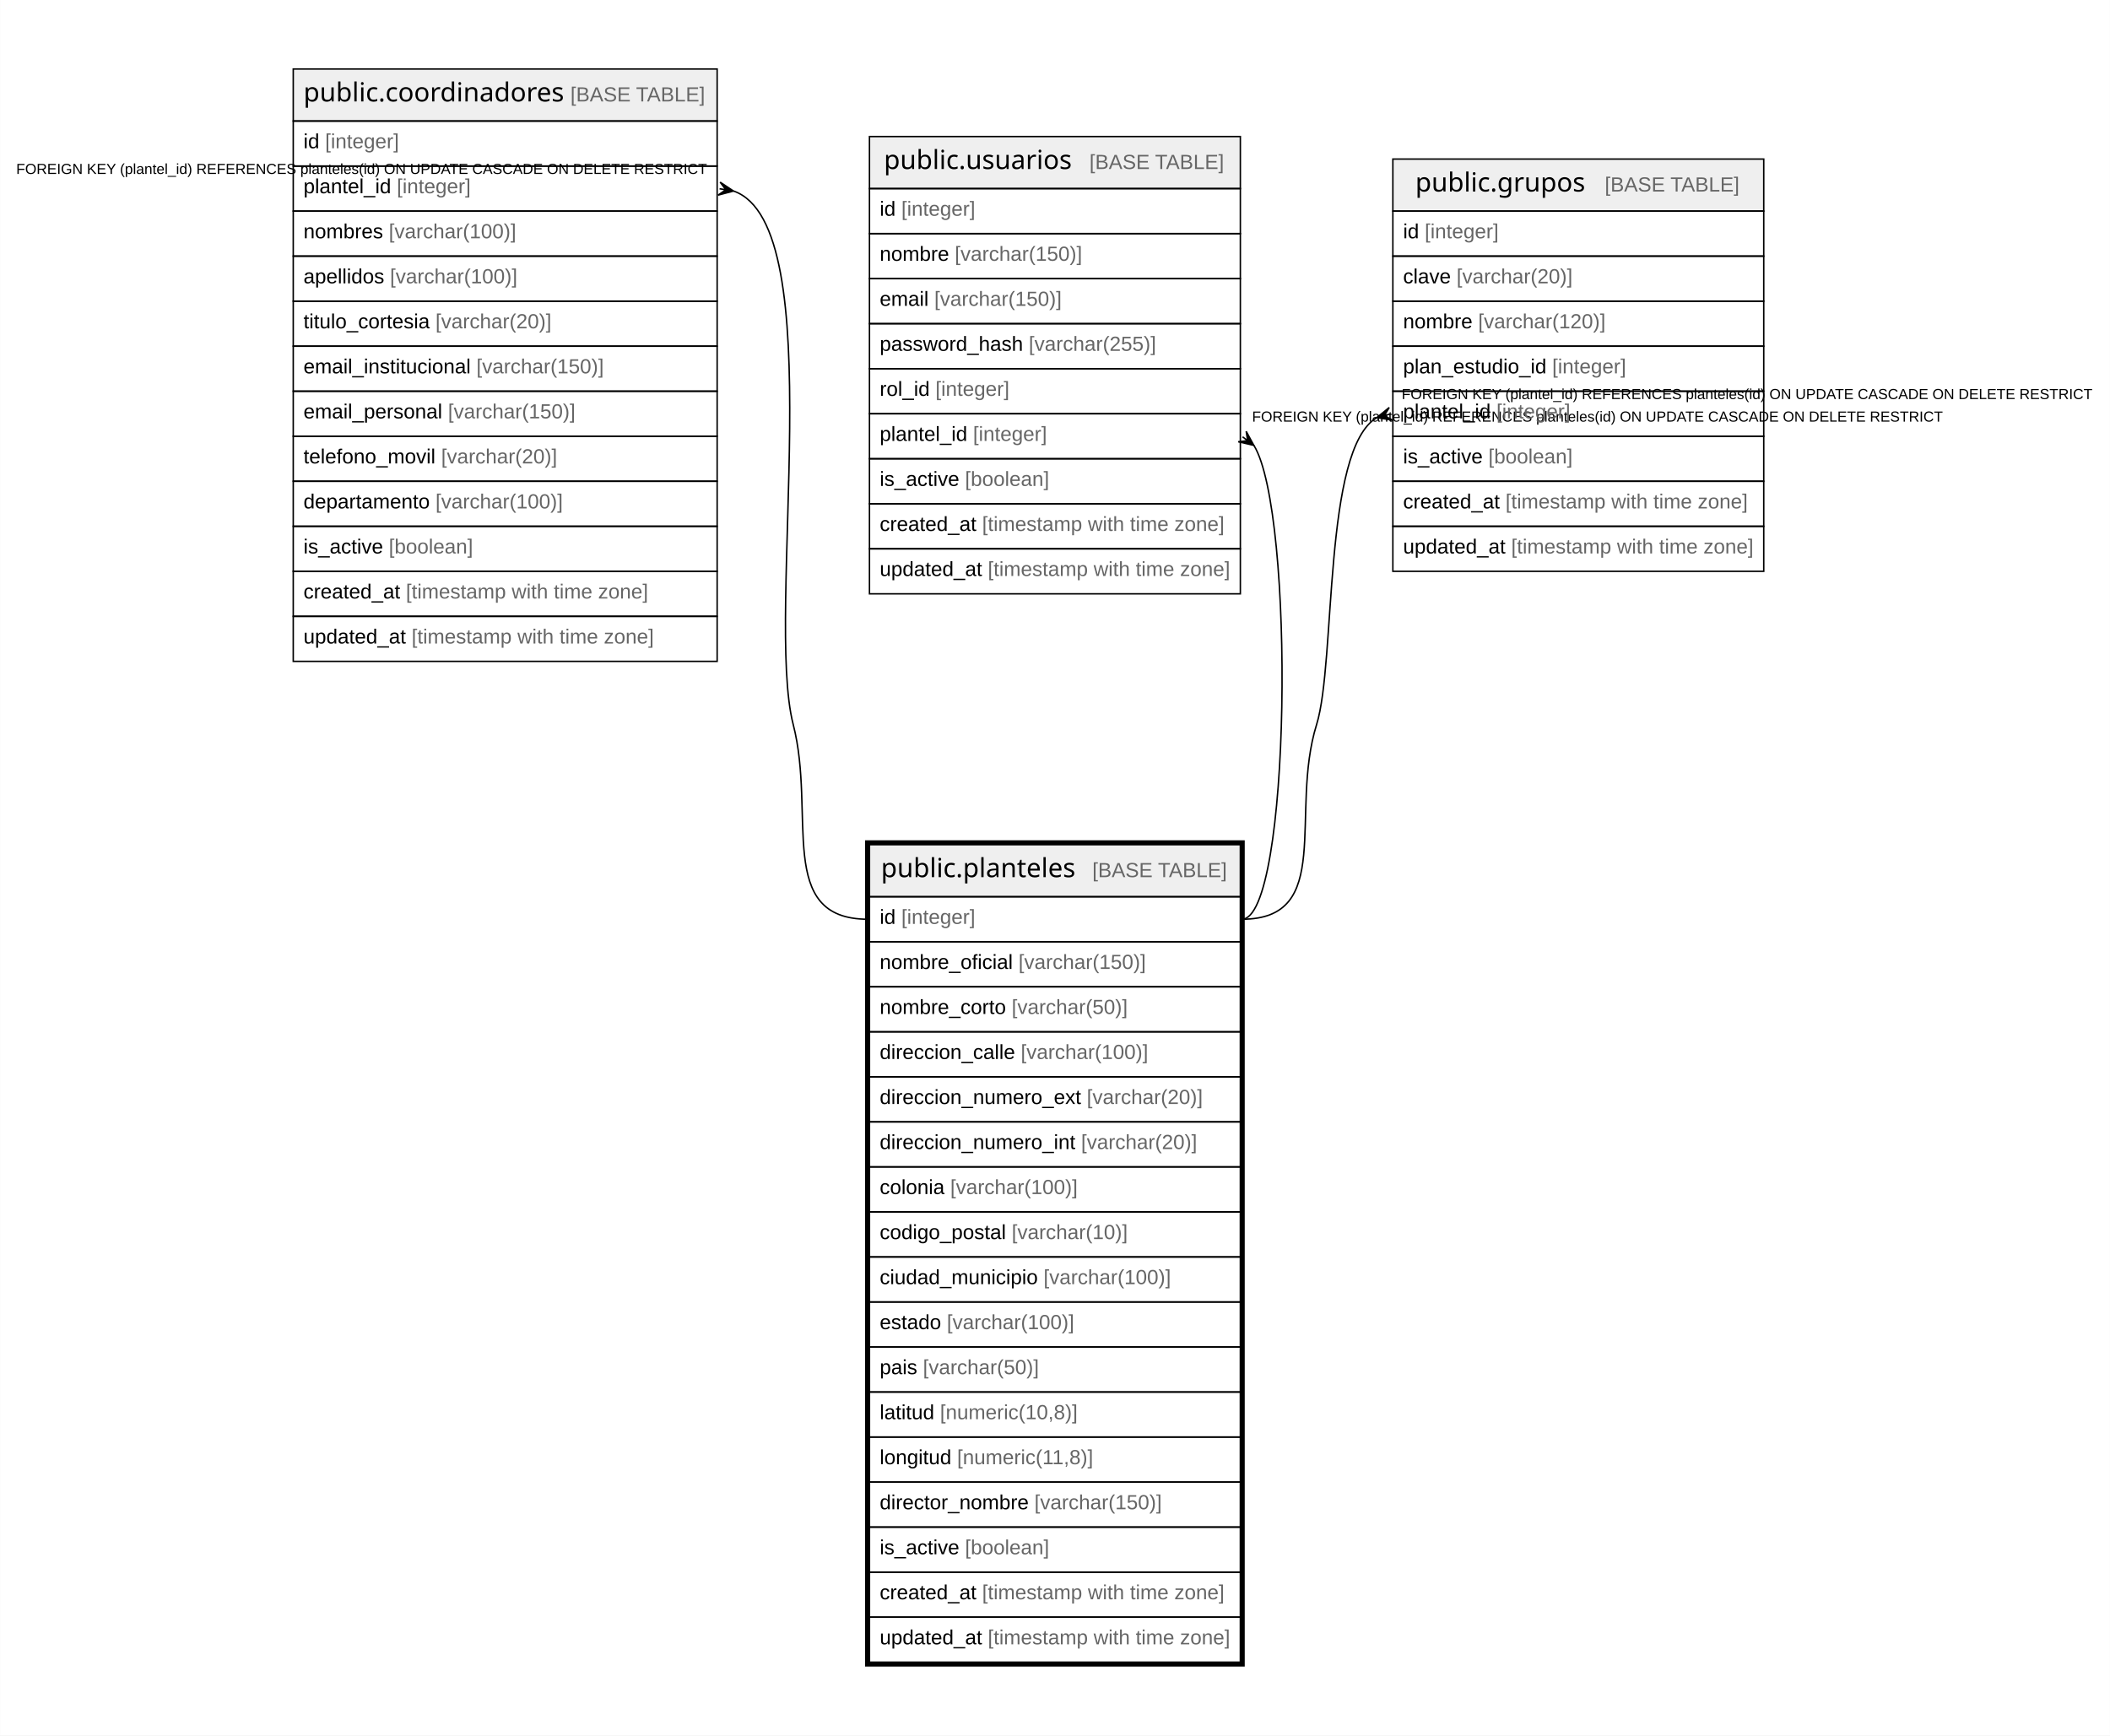
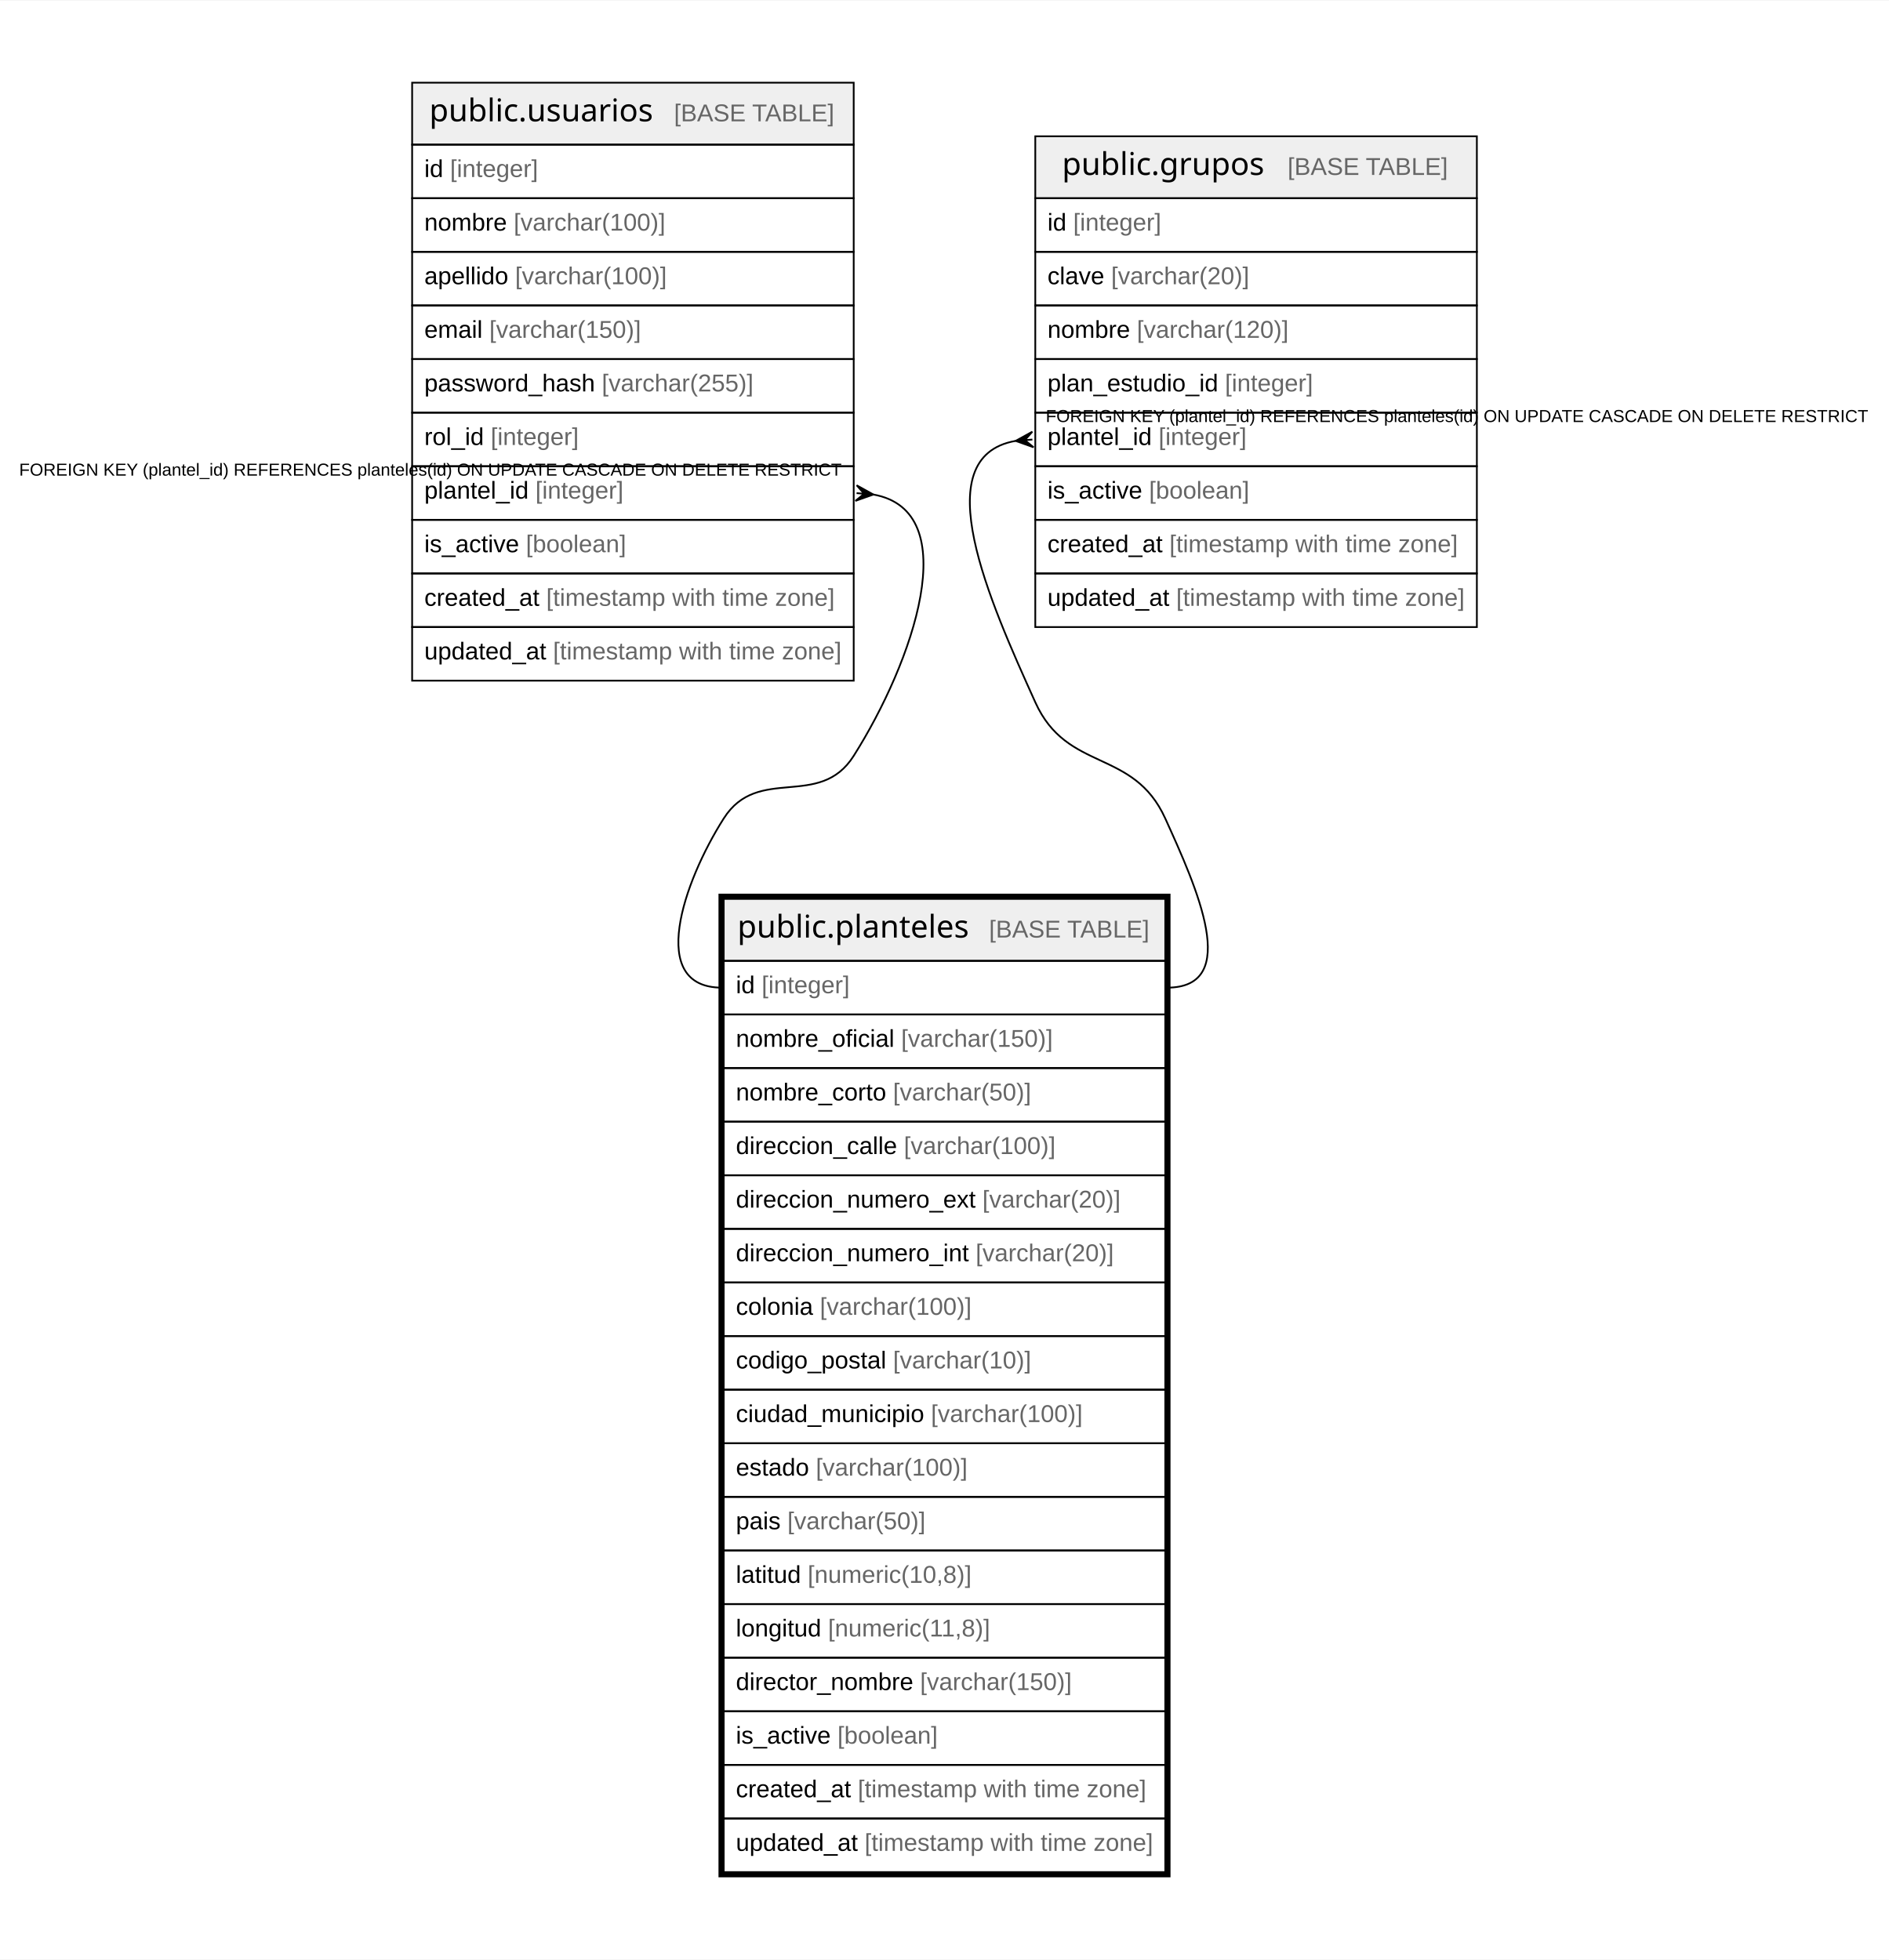
- <svg xmlns="http://www.w3.org/2000/svg" width="1443pt" height="1187pt" viewBox="0.00 0.00 1443.08 1187.20">
-   <g id="graph0" class="graph" transform="scale(1 1) rotate(0) translate(4 1183.2)">
-     <polygon fill="white" stroke="none" points="-4,4 -4,-1183.2 1439.08,-1183.2 1439.08,4 -4,4" />
+ <svg xmlns="http://www.w3.org/2000/svg" width="1085pt" height="1126pt" viewBox="0.00 0.00 1085.21 1125.60">
+   <g id="graph0" class="graph" transform="scale(1 1) rotate(0) translate(4 1121.6)">
+     <polygon fill="white" stroke="none" points="-4,4 -4,-1121.6 1081.21,-1121.6 1081.21,4 -4,4" />
    <g id="node1" class="node">
-       <polygon fill="#efefef" stroke="none" points="590.64,-569.8 590.64,-605.4 844.32,-605.4 844.32,-569.8 590.64,-569.8" />
-       <polygon fill="none" stroke="black" points="590.64,-569.8 590.64,-605.4 844.32,-605.4 844.32,-569.8 590.64,-569.8" />
-       <text text-anchor="start" x="598.5" y="-583.2" font-family="Arial Bold" font-size="18.00">public.planteles</text>
-       <text text-anchor="start" x="711.96" y="-583.2" font-family="Arial" font-size="14.00">    </text>
-       <text text-anchor="start" x="743.08" y="-583.2" font-family="Arial" font-size="14.00" fill="#666666">[BASE TABLE]</text>
-       <polygon fill="none" stroke="black" points="590.64,-539 590.64,-569.8 844.32,-569.8 844.32,-539 590.64,-539" />
-       <text text-anchor="start" x="597.64" y="-551.2" font-family="Arial" font-size="14.00">id </text>
-       <text text-anchor="start" x="612.42" y="-551.2" font-family="Arial" font-size="14.00" fill="#666666">[integer]</text>
-       <polygon fill="none" stroke="black" points="590.64,-508.2 590.64,-539 844.32,-539 844.32,-508.2 590.64,-508.2" />
-       <text text-anchor="start" x="597.64" y="-520.4" font-family="Arial" font-size="14.00">nombre_oficial </text>
-       <text text-anchor="start" x="692.57" y="-520.4" font-family="Arial" font-size="14.00" fill="#666666">[varchar(150)]</text>
-       <polygon fill="none" stroke="black" points="590.64,-477.4 590.64,-508.2 844.32,-508.2 844.32,-477.4 590.64,-477.4" />
-       <text text-anchor="start" x="597.64" y="-489.6" font-family="Arial" font-size="14.00">nombre_corto </text>
-       <text text-anchor="start" x="687.9" y="-489.6" font-family="Arial" font-size="14.00" fill="#666666">[varchar(50)]</text>
-       <polygon fill="none" stroke="black" points="590.64,-446.6 590.64,-477.4 844.32,-477.4 844.32,-446.6 590.64,-446.6" />
-       <text text-anchor="start" x="597.64" y="-458.8" font-family="Arial" font-size="14.00">direccion_calle </text>
-       <text text-anchor="start" x="694.13" y="-458.8" font-family="Arial" font-size="14.00" fill="#666666">[varchar(100)]</text>
-       <polygon fill="none" stroke="black" points="590.64,-415.8 590.64,-446.6 844.32,-446.6 844.32,-415.8 590.64,-415.8" />
-       <text text-anchor="start" x="597.64" y="-428" font-family="Arial" font-size="14.00">direccion_numero_ext </text>
-       <text text-anchor="start" x="739.27" y="-428" font-family="Arial" font-size="14.00" fill="#666666">[varchar(20)]</text>
-       <polygon fill="none" stroke="black" points="590.64,-385 590.64,-415.8 844.32,-415.8 844.32,-385 590.64,-385" />
-       <text text-anchor="start" x="597.64" y="-397.2" font-family="Arial" font-size="14.00">direccion_numero_int </text>
-       <text text-anchor="start" x="735.38" y="-397.2" font-family="Arial" font-size="14.00" fill="#666666">[varchar(20)]</text>
-       <polygon fill="none" stroke="black" points="590.64,-354.2 590.64,-385 844.32,-385 844.32,-354.2 590.64,-354.2" />
-       <text text-anchor="start" x="597.64" y="-366.4" font-family="Arial" font-size="14.00">colonia </text>
-       <text text-anchor="start" x="645.89" y="-366.4" font-family="Arial" font-size="14.00" fill="#666666">[varchar(100)]</text>
-       <polygon fill="none" stroke="black" points="590.64,-323.4 590.64,-354.2 844.32,-354.2 844.32,-323.4 590.64,-323.4" />
-       <text text-anchor="start" x="597.64" y="-335.6" font-family="Arial" font-size="14.00">codigo_postal </text>
-       <text text-anchor="start" x="687.92" y="-335.6" font-family="Arial" font-size="14.00" fill="#666666">[varchar(10)]</text>
-       <polygon fill="none" stroke="black" points="590.64,-292.6 590.64,-323.4 844.32,-323.4 844.32,-292.6 590.64,-292.6" />
-       <text text-anchor="start" x="597.64" y="-304.8" font-family="Arial" font-size="14.00">ciudad_municipio </text>
-       <text text-anchor="start" x="709.7" y="-304.8" font-family="Arial" font-size="14.00" fill="#666666">[varchar(100)]</text>
-       <polygon fill="none" stroke="black" points="590.64,-261.8 590.64,-292.6 844.32,-292.6 844.32,-261.8 590.64,-261.8" />
-       <text text-anchor="start" x="597.64" y="-274" font-family="Arial" font-size="14.00">estado </text>
-       <text text-anchor="start" x="643.56" y="-274" font-family="Arial" font-size="14.00" fill="#666666">[varchar(100)]</text>
-       <polygon fill="none" stroke="black" points="590.64,-231 590.64,-261.8 844.32,-261.8 844.32,-231 590.64,-231" />
-       <text text-anchor="start" x="597.64" y="-243.2" font-family="Arial" font-size="14.00">pais </text>
-       <text text-anchor="start" x="627.21" y="-243.2" font-family="Arial" font-size="14.00" fill="#666666">[varchar(50)]</text>
-       <polygon fill="none" stroke="black" points="590.64,-200.2 590.64,-231 844.32,-231 844.32,-200.2 590.64,-200.2" />
-       <text text-anchor="start" x="597.64" y="-212.4" font-family="Arial" font-size="14.00">latitud </text>
-       <text text-anchor="start" x="638.88" y="-212.4" font-family="Arial" font-size="14.00" fill="#666666">[numeric(10,8)]</text>
-       <polygon fill="none" stroke="black" points="590.64,-169.4 590.64,-200.2 844.32,-200.2 844.32,-169.4 590.64,-169.4" />
-       <text text-anchor="start" x="597.64" y="-181.6" font-family="Arial" font-size="14.00">longitud </text>
-       <text text-anchor="start" x="650.57" y="-181.6" font-family="Arial" font-size="14.00" fill="#666666">[numeric(11,8)]</text>
-       <polygon fill="none" stroke="black" points="590.64,-138.6 590.64,-169.4 844.32,-169.4 844.32,-138.6 590.64,-138.6" />
-       <text text-anchor="start" x="597.64" y="-150.8" font-family="Arial" font-size="14.00">director_nombre </text>
-       <text text-anchor="start" x="703.46" y="-150.8" font-family="Arial" font-size="14.00" fill="#666666">[varchar(150)]</text>
-       <polygon fill="none" stroke="black" points="590.64,-107.8 590.64,-138.6 844.32,-138.6 844.32,-107.8 590.64,-107.8" />
-       <text text-anchor="start" x="597.64" y="-120" font-family="Arial" font-size="14.00">is_active </text>
-       <text text-anchor="start" x="655.99" y="-120" font-family="Arial" font-size="14.00" fill="#666666">[boolean]</text>
-       <polygon fill="none" stroke="black" points="590.64,-77 590.64,-107.8 844.32,-107.8 844.32,-77 590.64,-77" />
-       <text text-anchor="start" x="597.64" y="-89.2" font-family="Arial" font-size="14.00">created_at </text>
-       <text text-anchor="start" x="667.68" y="-89.2" font-family="Arial" font-size="14.00" fill="#666666">[timestamp with time zone]</text>
-       <polygon fill="none" stroke="black" points="590.64,-46.2 590.64,-77 844.32,-77 844.32,-46.2 590.64,-46.2" />
-       <text text-anchor="start" x="597.64" y="-58.4" font-family="Arial" font-size="14.00">updated_at </text>
-       <text text-anchor="start" x="671.59" y="-58.4" font-family="Arial" font-size="14.00" fill="#666666">[timestamp with time zone]</text>
-       <polygon fill="none" stroke="black" stroke-width="3" points="589.14,-44.7 589.14,-606.9 845.82,-606.9 845.82,-44.7 589.14,-44.7" />
+       <polygon fill="#efefef" stroke="none" points="411.77,-569.8 411.77,-605.4 665.45,-605.4 665.45,-569.8 411.77,-569.8" />
+       <polygon fill="none" stroke="black" points="411.77,-569.8 411.77,-605.4 665.45,-605.4 665.45,-569.8 411.77,-569.8" />
+       <text text-anchor="start" x="419.63" y="-583.2" font-family="Arial Bold" font-size="18.00">public.planteles</text>
+       <text text-anchor="start" x="533.1" y="-583.2" font-family="Arial" font-size="14.00">    </text>
+       <text text-anchor="start" x="564.21" y="-583.2" font-family="Arial" font-size="14.00" fill="#666666">[BASE TABLE]</text>
+       <polygon fill="none" stroke="black" points="411.77,-539 411.77,-569.8 665.45,-569.8 665.45,-539 411.77,-539" />
+       <text text-anchor="start" x="418.77" y="-551.2" font-family="Arial" font-size="14.00">id </text>
+       <text text-anchor="start" x="433.55" y="-551.2" font-family="Arial" font-size="14.00" fill="#666666">[integer]</text>
+       <polygon fill="none" stroke="black" points="411.77,-508.2 411.77,-539 665.45,-539 665.45,-508.2 411.77,-508.2" />
+       <text text-anchor="start" x="418.77" y="-520.4" font-family="Arial" font-size="14.00">nombre_oficial </text>
+       <text text-anchor="start" x="513.7" y="-520.4" font-family="Arial" font-size="14.00" fill="#666666">[varchar(150)]</text>
+       <polygon fill="none" stroke="black" points="411.77,-477.4 411.77,-508.2 665.45,-508.2 665.45,-477.4 411.77,-477.4" />
+       <text text-anchor="start" x="418.77" y="-489.6" font-family="Arial" font-size="14.00">nombre_corto </text>
+       <text text-anchor="start" x="509.03" y="-489.6" font-family="Arial" font-size="14.00" fill="#666666">[varchar(50)]</text>
+       <polygon fill="none" stroke="black" points="411.77,-446.6 411.77,-477.4 665.45,-477.4 665.45,-446.6 411.77,-446.6" />
+       <text text-anchor="start" x="418.77" y="-458.8" font-family="Arial" font-size="14.00">direccion_calle </text>
+       <text text-anchor="start" x="515.26" y="-458.8" font-family="Arial" font-size="14.00" fill="#666666">[varchar(100)]</text>
+       <polygon fill="none" stroke="black" points="411.77,-415.8 411.77,-446.6 665.45,-446.6 665.45,-415.8 411.77,-415.8" />
+       <text text-anchor="start" x="418.77" y="-428" font-family="Arial" font-size="14.00">direccion_numero_ext </text>
+       <text text-anchor="start" x="560.4" y="-428" font-family="Arial" font-size="14.00" fill="#666666">[varchar(20)]</text>
+       <polygon fill="none" stroke="black" points="411.77,-385 411.77,-415.8 665.45,-415.8 665.45,-385 411.77,-385" />
+       <text text-anchor="start" x="418.77" y="-397.2" font-family="Arial" font-size="14.00">direccion_numero_int </text>
+       <text text-anchor="start" x="556.51" y="-397.2" font-family="Arial" font-size="14.00" fill="#666666">[varchar(20)]</text>
+       <polygon fill="none" stroke="black" points="411.77,-354.2 411.77,-385 665.45,-385 665.45,-354.2 411.77,-354.2" />
+       <text text-anchor="start" x="418.77" y="-366.4" font-family="Arial" font-size="14.00">colonia </text>
+       <text text-anchor="start" x="467.02" y="-366.4" font-family="Arial" font-size="14.00" fill="#666666">[varchar(100)]</text>
+       <polygon fill="none" stroke="black" points="411.77,-323.4 411.77,-354.2 665.45,-354.2 665.45,-323.4 411.77,-323.4" />
+       <text text-anchor="start" x="418.77" y="-335.6" font-family="Arial" font-size="14.00">codigo_postal </text>
+       <text text-anchor="start" x="509.05" y="-335.6" font-family="Arial" font-size="14.00" fill="#666666">[varchar(10)]</text>
+       <polygon fill="none" stroke="black" points="411.77,-292.6 411.77,-323.4 665.45,-323.4 665.45,-292.6 411.77,-292.6" />
+       <text text-anchor="start" x="418.77" y="-304.8" font-family="Arial" font-size="14.00">ciudad_municipio </text>
+       <text text-anchor="start" x="530.83" y="-304.8" font-family="Arial" font-size="14.00" fill="#666666">[varchar(100)]</text>
+       <polygon fill="none" stroke="black" points="411.77,-261.8 411.77,-292.6 665.45,-292.6 665.45,-261.8 411.77,-261.8" />
+       <text text-anchor="start" x="418.77" y="-274" font-family="Arial" font-size="14.00">estado </text>
+       <text text-anchor="start" x="464.69" y="-274" font-family="Arial" font-size="14.00" fill="#666666">[varchar(100)]</text>
+       <polygon fill="none" stroke="black" points="411.77,-231 411.77,-261.8 665.45,-261.8 665.45,-231 411.77,-231" />
+       <text text-anchor="start" x="418.77" y="-243.2" font-family="Arial" font-size="14.00">pais </text>
+       <text text-anchor="start" x="448.34" y="-243.2" font-family="Arial" font-size="14.00" fill="#666666">[varchar(50)]</text>
+       <polygon fill="none" stroke="black" points="411.77,-200.2 411.77,-231 665.45,-231 665.45,-200.2 411.77,-200.2" />
+       <text text-anchor="start" x="418.77" y="-212.4" font-family="Arial" font-size="14.00">latitud </text>
+       <text text-anchor="start" x="460.01" y="-212.4" font-family="Arial" font-size="14.00" fill="#666666">[numeric(10,8)]</text>
+       <polygon fill="none" stroke="black" points="411.77,-169.4 411.77,-200.2 665.45,-200.2 665.45,-169.4 411.77,-169.4" />
+       <text text-anchor="start" x="418.77" y="-181.6" font-family="Arial" font-size="14.00">longitud </text>
+       <text text-anchor="start" x="471.7" y="-181.6" font-family="Arial" font-size="14.00" fill="#666666">[numeric(11,8)]</text>
+       <polygon fill="none" stroke="black" points="411.77,-138.6 411.77,-169.4 665.45,-169.4 665.45,-138.6 411.77,-138.6" />
+       <text text-anchor="start" x="418.77" y="-150.8" font-family="Arial" font-size="14.00">director_nombre </text>
+       <text text-anchor="start" x="524.59" y="-150.8" font-family="Arial" font-size="14.00" fill="#666666">[varchar(150)]</text>
+       <polygon fill="none" stroke="black" points="411.77,-107.8 411.77,-138.6 665.45,-138.6 665.45,-107.8 411.77,-107.8" />
+       <text text-anchor="start" x="418.77" y="-120" font-family="Arial" font-size="14.00">is_active </text>
+       <text text-anchor="start" x="477.12" y="-120" font-family="Arial" font-size="14.00" fill="#666666">[boolean]</text>
+       <polygon fill="none" stroke="black" points="411.77,-77 411.77,-107.8 665.45,-107.8 665.45,-77 411.77,-77" />
+       <text text-anchor="start" x="418.77" y="-89.2" font-family="Arial" font-size="14.00">created_at </text>
+       <text text-anchor="start" x="488.81" y="-89.2" font-family="Arial" font-size="14.00" fill="#666666">[timestamp with time zone]</text>
+       <polygon fill="none" stroke="black" points="411.77,-46.2 411.77,-77 665.45,-77 665.45,-46.2 411.77,-46.2" />
+       <text text-anchor="start" x="418.77" y="-58.4" font-family="Arial" font-size="14.00">updated_at </text>
+       <text text-anchor="start" x="492.72" y="-58.4" font-family="Arial" font-size="14.00" fill="#666666">[timestamp with time zone]</text>
+       <polygon fill="none" stroke="black" stroke-width="3" points="410.27,-44.7 410.27,-606.9 666.95,-606.9 666.95,-44.7 410.27,-44.7" />
    </g>
    <g id="node2" class="node">
-       <polygon fill="#efefef" stroke="none" points="196.5,-1100.4 196.5,-1136 486.45,-1136 486.45,-1100.4 196.5,-1100.4" />
-       <polygon fill="none" stroke="black" points="196.5,-1100.4 196.5,-1136 486.45,-1136 486.45,-1100.4 196.5,-1100.4" />
-       <text text-anchor="start" x="203.5" y="-1113.8" font-family="Arial Bold" font-size="18.00">public.coordinadores</text>
-       <text text-anchor="start" x="354.96" y="-1113.8" font-family="Arial" font-size="14.00">    </text>
-       <text text-anchor="start" x="386.08" y="-1113.8" font-family="Arial" font-size="14.00" fill="#666666">[BASE TABLE]</text>
-       <polygon fill="none" stroke="black" points="196.5,-1069.6 196.5,-1100.4 486.45,-1100.4 486.45,-1069.6 196.5,-1069.6" />
-       <text text-anchor="start" x="203.5" y="-1081.8" font-family="Arial" font-size="14.00">id </text>
-       <text text-anchor="start" x="218.29" y="-1081.8" font-family="Arial" font-size="14.00" fill="#666666">[integer]</text>
-       <polygon fill="none" stroke="black" points="196.5,-1038.8 196.5,-1069.6 486.45,-1069.6 486.45,-1038.8 196.5,-1038.8" />
-       <text text-anchor="start" x="203.5" y="-1051" font-family="Arial" font-size="14.00">plantel_id </text>
-       <text text-anchor="start" x="267.33" y="-1051" font-family="Arial" font-size="14.00" fill="#666666">[integer]</text>
-       <polygon fill="none" stroke="black" points="196.5,-1008 196.5,-1038.8 486.45,-1038.8 486.45,-1008 196.5,-1008" />
-       <text text-anchor="start" x="203.5" y="-1020.2" font-family="Arial" font-size="14.00">nombres </text>
-       <text text-anchor="start" x="261.86" y="-1020.2" font-family="Arial" font-size="14.00" fill="#666666">[varchar(100)]</text>
-       <polygon fill="none" stroke="black" points="196.5,-977.2 196.5,-1008 486.45,-1008 486.45,-977.2 196.5,-977.2" />
-       <text text-anchor="start" x="203.5" y="-989.4" font-family="Arial" font-size="14.00">apellidos </text>
-       <text text-anchor="start" x="262.66" y="-989.4" font-family="Arial" font-size="14.00" fill="#666666">[varchar(100)]</text>
-       <polygon fill="none" stroke="black" points="196.5,-946.4 196.5,-977.2 486.45,-977.2 486.45,-946.4 196.5,-946.4" />
-       <text text-anchor="start" x="203.5" y="-958.6" font-family="Arial" font-size="14.00">titulo_cortesia </text>
-       <text text-anchor="start" x="293.77" y="-958.6" font-family="Arial" font-size="14.00" fill="#666666">[varchar(20)]</text>
-       <polygon fill="none" stroke="black" points="196.5,-915.6 196.5,-946.4 486.45,-946.4 486.45,-915.6 196.5,-915.6" />
-       <text text-anchor="start" x="203.5" y="-927.8" font-family="Arial" font-size="14.00">email_institucional </text>
-       <text text-anchor="start" x="321.79" y="-927.8" font-family="Arial" font-size="14.00" fill="#666666">[varchar(150)]</text>
-       <polygon fill="none" stroke="black" points="196.5,-884.8 196.5,-915.6 486.45,-915.6 486.45,-884.8 196.5,-884.8" />
-       <text text-anchor="start" x="203.5" y="-897" font-family="Arial" font-size="14.00">email_personal </text>
-       <text text-anchor="start" x="302.34" y="-897" font-family="Arial" font-size="14.00" fill="#666666">[varchar(150)]</text>
-       <polygon fill="none" stroke="black" points="196.5,-854 196.5,-884.8 486.45,-884.8 486.45,-854 196.5,-854" />
-       <text text-anchor="start" x="203.5" y="-866.2" font-family="Arial" font-size="14.00">telefono_movil </text>
-       <text text-anchor="start" x="297.67" y="-866.2" font-family="Arial" font-size="14.00" fill="#666666">[varchar(20)]</text>
-       <polygon fill="none" stroke="black" points="196.5,-823.2 196.5,-854 486.45,-854 486.45,-823.2 196.5,-823.2" />
-       <text text-anchor="start" x="203.5" y="-835.4" font-family="Arial" font-size="14.00">departamento </text>
-       <text text-anchor="start" x="293.79" y="-835.4" font-family="Arial" font-size="14.00" fill="#666666">[varchar(100)]</text>
-       <polygon fill="none" stroke="black" points="196.5,-792.4 196.5,-823.2 486.45,-823.2 486.45,-792.4 196.5,-792.4" />
-       <text text-anchor="start" x="203.5" y="-804.6" font-family="Arial" font-size="14.00">is_active </text>
-       <text text-anchor="start" x="261.86" y="-804.6" font-family="Arial" font-size="14.00" fill="#666666">[boolean]</text>
-       <polygon fill="none" stroke="black" points="196.5,-761.6 196.5,-792.4 486.45,-792.4 486.45,-761.6 196.5,-761.6" />
-       <text text-anchor="start" x="203.5" y="-773.8" font-family="Arial" font-size="14.00">created_at </text>
-       <text text-anchor="start" x="273.55" y="-773.8" font-family="Arial" font-size="14.00" fill="#666666">[timestamp with time zone]</text>
-       <polygon fill="none" stroke="black" points="196.5,-730.8 196.5,-761.6 486.45,-761.6 486.45,-730.8 196.5,-730.8" />
-       <text text-anchor="start" x="203.5" y="-743" font-family="Arial" font-size="14.00">updated_at </text>
-       <text text-anchor="start" x="277.46" y="-743" font-family="Arial" font-size="14.00" fill="#666666">[timestamp with time zone]</text>
+       <polygon fill="#efefef" stroke="none" points="232.77,-1038.8 232.77,-1074.4 486.45,-1074.4 486.45,-1038.8 232.77,-1038.8" />
+       <polygon fill="none" stroke="black" points="232.77,-1038.8 232.77,-1074.4 486.45,-1074.4 486.45,-1038.8 232.77,-1038.8" />
+       <text text-anchor="start" x="242.62" y="-1052.2" font-family="Arial Bold" font-size="18.00">public.usuarios</text>
+       <text text-anchor="start" x="352.1" y="-1052.2" font-family="Arial" font-size="14.00">    </text>
+       <text text-anchor="start" x="383.22" y="-1052.2" font-family="Arial" font-size="14.00" fill="#666666">[BASE TABLE]</text>
+       <polygon fill="none" stroke="black" points="232.77,-1008 232.77,-1038.8 486.45,-1038.8 486.45,-1008 232.77,-1008" />
+       <text text-anchor="start" x="239.77" y="-1020.2" font-family="Arial" font-size="14.00">id </text>
+       <text text-anchor="start" x="254.55" y="-1020.2" font-family="Arial" font-size="14.00" fill="#666666">[integer]</text>
+       <polygon fill="none" stroke="black" points="232.77,-977.2 232.77,-1008 486.45,-1008 486.45,-977.2 232.77,-977.2" />
+       <text text-anchor="start" x="239.77" y="-989.4" font-family="Arial" font-size="14.00">nombre </text>
+       <text text-anchor="start" x="291.12" y="-989.4" font-family="Arial" font-size="14.00" fill="#666666">[varchar(100)]</text>
+       <polygon fill="none" stroke="black" points="232.77,-946.4 232.77,-977.2 486.45,-977.2 486.45,-946.4 232.77,-946.4" />
+       <text text-anchor="start" x="239.77" y="-958.6" font-family="Arial" font-size="14.00">apellido </text>
+       <text text-anchor="start" x="291.92" y="-958.6" font-family="Arial" font-size="14.00" fill="#666666">[varchar(100)]</text>
+       <polygon fill="none" stroke="black" points="232.77,-915.6 232.77,-946.4 486.45,-946.4 486.45,-915.6 232.77,-915.6" />
+       <text text-anchor="start" x="239.77" y="-927.8" font-family="Arial" font-size="14.00">email </text>
+       <text text-anchor="start" x="277.11" y="-927.8" font-family="Arial" font-size="14.00" fill="#666666">[varchar(150)]</text>
+       <polygon fill="none" stroke="black" points="232.77,-884.8 232.77,-915.6 486.45,-915.6 486.45,-884.8 232.77,-884.8" />
+       <text text-anchor="start" x="239.77" y="-897" font-family="Arial" font-size="14.00">password_hash </text>
+       <text text-anchor="start" x="341.72" y="-897" font-family="Arial" font-size="14.00" fill="#666666">[varchar(255)]</text>
+       <polygon fill="none" stroke="black" points="232.77,-854 232.77,-884.8 486.45,-884.8 486.45,-854 232.77,-854" />
+       <text text-anchor="start" x="239.77" y="-866.2" font-family="Arial" font-size="14.00">rol_id </text>
+       <text text-anchor="start" x="277.9" y="-866.2" font-family="Arial" font-size="14.00" fill="#666666">[integer]</text>
+       <polygon fill="none" stroke="black" points="232.77,-823.2 232.77,-854 486.45,-854 486.45,-823.2 232.77,-823.2" />
+       <text text-anchor="start" x="239.77" y="-835.4" font-family="Arial" font-size="14.00">plantel_id </text>
+       <text text-anchor="start" x="303.59" y="-835.4" font-family="Arial" font-size="14.00" fill="#666666">[integer]</text>
+       <polygon fill="none" stroke="black" points="232.77,-792.4 232.77,-823.2 486.45,-823.2 486.45,-792.4 232.77,-792.4" />
+       <text text-anchor="start" x="239.77" y="-804.6" font-family="Arial" font-size="14.00">is_active </text>
+       <text text-anchor="start" x="298.12" y="-804.6" font-family="Arial" font-size="14.00" fill="#666666">[boolean]</text>
+       <polygon fill="none" stroke="black" points="232.77,-761.6 232.77,-792.4 486.45,-792.4 486.45,-761.6 232.77,-761.6" />
+       <text text-anchor="start" x="239.77" y="-773.8" font-family="Arial" font-size="14.00">created_at </text>
+       <text text-anchor="start" x="309.81" y="-773.8" font-family="Arial" font-size="14.00" fill="#666666">[timestamp with time zone]</text>
+       <polygon fill="none" stroke="black" points="232.77,-730.8 232.77,-761.6 486.45,-761.6 486.45,-730.8 232.77,-730.8" />
+       <text text-anchor="start" x="239.77" y="-743" font-family="Arial" font-size="14.00">updated_at </text>
+       <text text-anchor="start" x="313.72" y="-743" font-family="Arial" font-size="14.00" fill="#666666">[timestamp with time zone]</text>
    </g>
    <g id="edge1" class="edge">
-       <path fill="none" stroke="black" d="M497.74,-1052.51C565.19,-1028.84 518.85,-763.67 538.48,-687.6 554.32,-626.19 526.22,-554.4 589.64,-554.4" />
-       <polygon fill="black" stroke="black" points="497.64,-1052.52 487.05,-1049.71 492.38,-1053.39 488.11,-1054.09 488.11,-1054.09 488.11,-1054.09 492.38,-1053.39 488.51,-1058.59 497.64,-1052.52" />
-       <text text-anchor="start" x="7" y="-1064.2" font-family="Arial" font-size="10.00">FOREIGN KEY (plantel_id) REFERENCES planteles(id) ON UPDATE CASCADE ON DELETE RESTRICT</text>
+       <path fill="none" stroke="black" d="M497.58,-837.78C551.02,-828.4 520.37,-741.21 486.45,-687.6 466.75,-656.46 431.52,-682.7 411.77,-651.6 388.6,-615.13 367.56,-554.4 410.77,-554.4" />
+       <polygon fill="black" stroke="black" points="497.75,-837.76 487.42,-834.09 492.43,-838.19 488.11,-838.55 488.11,-838.55 488.11,-838.55 492.43,-838.19 488.15,-843.06 497.75,-837.76" />
+       <text text-anchor="start" x="7" y="-848.6" font-family="Arial" font-size="10.00">FOREIGN KEY (plantel_id) REFERENCES planteles(id) ON UPDATE CASCADE ON DELETE RESTRICT</text>
    </g>
    <g id="node3" class="node">
-       <polygon fill="#efefef" stroke="none" points="590.64,-1054.2 590.64,-1089.8 844.32,-1089.8 844.32,-1054.2 590.64,-1054.2" />
-       <polygon fill="none" stroke="black" points="590.64,-1054.2 590.64,-1089.8 844.32,-1089.8 844.32,-1054.2 590.64,-1054.2" />
-       <text text-anchor="start" x="600.49" y="-1067.6" font-family="Arial Bold" font-size="18.00">public.usuarios</text>
-       <text text-anchor="start" x="709.97" y="-1067.6" font-family="Arial" font-size="14.00">    </text>
-       <text text-anchor="start" x="741.09" y="-1067.6" font-family="Arial" font-size="14.00" fill="#666666">[BASE TABLE]</text>
-       <polygon fill="none" stroke="black" points="590.64,-1023.4 590.64,-1054.2 844.32,-1054.2 844.32,-1023.4 590.64,-1023.4" />
-       <text text-anchor="start" x="597.64" y="-1035.6" font-family="Arial" font-size="14.00">id </text>
-       <text text-anchor="start" x="612.42" y="-1035.6" font-family="Arial" font-size="14.00" fill="#666666">[integer]</text>
-       <polygon fill="none" stroke="black" points="590.64,-992.6 590.64,-1023.4 844.32,-1023.4 844.32,-992.6 590.64,-992.6" />
-       <text text-anchor="start" x="597.64" y="-1004.8" font-family="Arial" font-size="14.00">nombre </text>
-       <text text-anchor="start" x="648.99" y="-1004.8" font-family="Arial" font-size="14.00" fill="#666666">[varchar(150)]</text>
-       <polygon fill="none" stroke="black" points="590.64,-961.8 590.64,-992.6 844.32,-992.6 844.32,-961.8 590.64,-961.8" />
-       <text text-anchor="start" x="597.64" y="-974" font-family="Arial" font-size="14.00">email </text>
-       <text text-anchor="start" x="634.98" y="-974" font-family="Arial" font-size="14.00" fill="#666666">[varchar(150)]</text>
-       <polygon fill="none" stroke="black" points="590.64,-931 590.64,-961.8 844.32,-961.8 844.32,-931 590.64,-931" />
-       <text text-anchor="start" x="597.64" y="-943.2" font-family="Arial" font-size="14.00">password_hash </text>
-       <text text-anchor="start" x="699.59" y="-943.2" font-family="Arial" font-size="14.00" fill="#666666">[varchar(255)]</text>
-       <polygon fill="none" stroke="black" points="590.64,-900.2 590.64,-931 844.32,-931 844.32,-900.2 590.64,-900.2" />
-       <text text-anchor="start" x="597.64" y="-912.4" font-family="Arial" font-size="14.00">rol_id </text>
-       <text text-anchor="start" x="635.77" y="-912.4" font-family="Arial" font-size="14.00" fill="#666666">[integer]</text>
-       <polygon fill="none" stroke="black" points="590.64,-869.4 590.64,-900.2 844.32,-900.2 844.32,-869.4 590.64,-869.4" />
-       <text text-anchor="start" x="597.64" y="-881.6" font-family="Arial" font-size="14.00">plantel_id </text>
-       <text text-anchor="start" x="661.46" y="-881.6" font-family="Arial" font-size="14.00" fill="#666666">[integer]</text>
-       <polygon fill="none" stroke="black" points="590.64,-838.6 590.64,-869.4 844.32,-869.4 844.32,-838.6 590.64,-838.6" />
-       <text text-anchor="start" x="597.64" y="-850.8" font-family="Arial" font-size="14.00">is_active </text>
-       <text text-anchor="start" x="655.99" y="-850.8" font-family="Arial" font-size="14.00" fill="#666666">[boolean]</text>
-       <polygon fill="none" stroke="black" points="590.64,-807.8 590.64,-838.6 844.32,-838.6 844.32,-807.8 590.64,-807.8" />
-       <text text-anchor="start" x="597.64" y="-820" font-family="Arial" font-size="14.00">created_at </text>
-       <text text-anchor="start" x="667.68" y="-820" font-family="Arial" font-size="14.00" fill="#666666">[timestamp with time zone]</text>
-       <polygon fill="none" stroke="black" points="590.64,-777 590.64,-807.8 844.32,-807.8 844.32,-777 590.64,-777" />
-       <text text-anchor="start" x="597.64" y="-789.2" font-family="Arial" font-size="14.00">updated_at </text>
-       <text text-anchor="start" x="671.59" y="-789.2" font-family="Arial" font-size="14.00" fill="#666666">[timestamp with time zone]</text>
+       <polygon fill="#efefef" stroke="none" points="590.77,-1008 590.77,-1043.6 844.45,-1043.6 844.45,-1008 590.77,-1008" />
+       <polygon fill="none" stroke="black" points="590.77,-1008 590.77,-1043.6 844.45,-1043.6 844.45,-1008 590.77,-1008" />
+       <text text-anchor="start" x="606.12" y="-1021.4" font-family="Arial Bold" font-size="18.00">public.grupos</text>
+       <text text-anchor="start" x="704.61" y="-1021.4" font-family="Arial" font-size="14.00">    </text>
+       <text text-anchor="start" x="735.72" y="-1021.4" font-family="Arial" font-size="14.00" fill="#666666">[BASE TABLE]</text>
+       <polygon fill="none" stroke="black" points="590.77,-977.2 590.77,-1008 844.45,-1008 844.45,-977.2 590.77,-977.2" />
+       <text text-anchor="start" x="597.77" y="-989.4" font-family="Arial" font-size="14.00">id </text>
+       <text text-anchor="start" x="612.55" y="-989.4" font-family="Arial" font-size="14.00" fill="#666666">[integer]</text>
+       <polygon fill="none" stroke="black" points="590.77,-946.4 590.77,-977.2 844.45,-977.2 844.45,-946.4 590.77,-946.4" />
+       <text text-anchor="start" x="597.77" y="-958.6" font-family="Arial" font-size="14.00">clave </text>
+       <text text-anchor="start" x="634.34" y="-958.6" font-family="Arial" font-size="14.00" fill="#666666">[varchar(20)]</text>
+       <polygon fill="none" stroke="black" points="590.77,-915.6 590.77,-946.4 844.45,-946.4 844.45,-915.6 590.77,-915.6" />
+       <text text-anchor="start" x="597.77" y="-927.8" font-family="Arial" font-size="14.00">nombre </text>
+       <text text-anchor="start" x="649.12" y="-927.8" font-family="Arial" font-size="14.00" fill="#666666">[varchar(120)]</text>
+       <polygon fill="none" stroke="black" points="590.77,-884.8 590.77,-915.6 844.45,-915.6 844.45,-884.8 590.77,-884.8" />
+       <text text-anchor="start" x="597.77" y="-897" font-family="Arial" font-size="14.00">plan_estudio_id </text>
+       <text text-anchor="start" x="699.74" y="-897" font-family="Arial" font-size="14.00" fill="#666666">[integer]</text>
+       <polygon fill="none" stroke="black" points="590.77,-854 590.77,-884.8 844.45,-884.8 844.45,-854 590.77,-854" />
+       <text text-anchor="start" x="597.77" y="-866.2" font-family="Arial" font-size="14.00">plantel_id </text>
+       <text text-anchor="start" x="661.59" y="-866.2" font-family="Arial" font-size="14.00" fill="#666666">[integer]</text>
+       <polygon fill="none" stroke="black" points="590.77,-823.2 590.77,-854 844.45,-854 844.45,-823.2 590.77,-823.2" />
+       <text text-anchor="start" x="597.77" y="-835.4" font-family="Arial" font-size="14.00">is_active </text>
+       <text text-anchor="start" x="656.12" y="-835.4" font-family="Arial" font-size="14.00" fill="#666666">[boolean]</text>
+       <polygon fill="none" stroke="black" points="590.77,-792.4 590.77,-823.2 844.45,-823.2 844.45,-792.4 590.77,-792.4" />
+       <text text-anchor="start" x="597.77" y="-804.6" font-family="Arial" font-size="14.00">created_at </text>
+       <text text-anchor="start" x="667.81" y="-804.6" font-family="Arial" font-size="14.00" fill="#666666">[timestamp with time zone]</text>
+       <polygon fill="none" stroke="black" points="590.77,-761.6 590.77,-792.4 844.45,-792.4 844.45,-761.6 590.77,-761.6" />
+       <text text-anchor="start" x="597.77" y="-773.8" font-family="Arial" font-size="14.00">updated_at </text>
+       <text text-anchor="start" x="671.72" y="-773.8" font-family="Arial" font-size="14.00" fill="#666666">[timestamp with time zone]</text>
    </g>
    <g id="edge2" class="edge">
-       <path fill="none" stroke="black" d="M853.61,-878.49C881.78,-832.82 879.02,-554.4 845.32,-554.4" />
-       <polygon fill="black" stroke="black" points="853.54,-878.55 842.86,-881.02 849.3,-881.77 845.85,-884.4 845.85,-884.4 845.85,-884.4 849.3,-881.77 848.31,-888.18 853.54,-878.55" />
-       <text text-anchor="start" x="852.32" y="-894.8" font-family="Arial" font-size="10.00">FOREIGN KEY (plantel_id) REFERENCES planteles(id) ON UPDATE CASCADE ON DELETE RESTRICT</text>
-     </g>
-     <g id="node4" class="node">
-       <polygon fill="#efefef" stroke="none" points="948.64,-1038.8 948.64,-1074.4 1202.32,-1074.4 1202.32,-1038.8 948.64,-1038.8" />
-       <polygon fill="none" stroke="black" points="948.64,-1038.8 948.64,-1074.4 1202.32,-1074.4 1202.32,-1038.8 948.64,-1038.8" />
-       <text text-anchor="start" x="963.99" y="-1052.2" font-family="Arial Bold" font-size="18.00">public.grupos</text>
-       <text text-anchor="start" x="1062.48" y="-1052.2" font-family="Arial" font-size="14.00">    </text>
-       <text text-anchor="start" x="1093.59" y="-1052.2" font-family="Arial" font-size="14.00" fill="#666666">[BASE TABLE]</text>
-       <polygon fill="none" stroke="black" points="948.64,-1008 948.64,-1038.8 1202.32,-1038.8 1202.32,-1008 948.64,-1008" />
-       <text text-anchor="start" x="955.64" y="-1020.2" font-family="Arial" font-size="14.00">id </text>
-       <text text-anchor="start" x="970.42" y="-1020.2" font-family="Arial" font-size="14.00" fill="#666666">[integer]</text>
-       <polygon fill="none" stroke="black" points="948.64,-977.2 948.64,-1008 1202.32,-1008 1202.32,-977.2 948.64,-977.2" />
-       <text text-anchor="start" x="955.64" y="-989.4" font-family="Arial" font-size="14.00">clave </text>
-       <text text-anchor="start" x="992.21" y="-989.4" font-family="Arial" font-size="14.00" fill="#666666">[varchar(20)]</text>
-       <polygon fill="none" stroke="black" points="948.64,-946.4 948.64,-977.2 1202.32,-977.2 1202.32,-946.4 948.64,-946.4" />
-       <text text-anchor="start" x="955.64" y="-958.6" font-family="Arial" font-size="14.00">nombre </text>
-       <text text-anchor="start" x="1006.99" y="-958.6" font-family="Arial" font-size="14.00" fill="#666666">[varchar(120)]</text>
-       <polygon fill="none" stroke="black" points="948.64,-915.6 948.64,-946.4 1202.32,-946.4 1202.32,-915.6 948.64,-915.6" />
-       <text text-anchor="start" x="955.64" y="-927.8" font-family="Arial" font-size="14.00">plan_estudio_id </text>
-       <text text-anchor="start" x="1057.61" y="-927.8" font-family="Arial" font-size="14.00" fill="#666666">[integer]</text>
-       <polygon fill="none" stroke="black" points="948.64,-884.8 948.64,-915.6 1202.32,-915.6 1202.32,-884.8 948.64,-884.8" />
-       <text text-anchor="start" x="955.64" y="-897" font-family="Arial" font-size="14.00">plantel_id </text>
-       <text text-anchor="start" x="1019.46" y="-897" font-family="Arial" font-size="14.00" fill="#666666">[integer]</text>
-       <polygon fill="none" stroke="black" points="948.64,-854 948.64,-884.8 1202.32,-884.8 1202.32,-854 948.64,-854" />
-       <text text-anchor="start" x="955.64" y="-866.2" font-family="Arial" font-size="14.00">is_active </text>
-       <text text-anchor="start" x="1013.99" y="-866.2" font-family="Arial" font-size="14.00" fill="#666666">[boolean]</text>
-       <polygon fill="none" stroke="black" points="948.64,-823.2 948.64,-854 1202.32,-854 1202.32,-823.2 948.64,-823.2" />
-       <text text-anchor="start" x="955.64" y="-835.4" font-family="Arial" font-size="14.00">created_at </text>
-       <text text-anchor="start" x="1025.68" y="-835.4" font-family="Arial" font-size="14.00" fill="#666666">[timestamp with time zone]</text>
-       <polygon fill="none" stroke="black" points="948.64,-792.4 948.64,-823.2 1202.32,-823.2 1202.32,-792.4 948.64,-792.4" />
-       <text text-anchor="start" x="955.64" y="-804.6" font-family="Arial" font-size="14.00">updated_at </text>
-       <text text-anchor="start" x="1029.59" y="-804.6" font-family="Arial" font-size="14.00" fill="#666666">[timestamp with time zone]</text>
-     </g>
-     <g id="edge3" class="edge">
-       <path fill="none" stroke="black" d="M937.78,-897.57C900.66,-876.19 909.83,-730.56 896.48,-687.6 877.65,-627.04 908.73,-554.4 845.32,-554.4" />
-       <polygon fill="black" stroke="black" points="937.65,-897.54 946.15,-904.46 942.8,-898.91 946.99,-900.03 946.99,-900.03 946.99,-900.03 942.8,-898.91 948.47,-895.77 937.65,-897.54" />
-       <text text-anchor="start" x="954.64" y="-910.2" font-family="Arial" font-size="10.00">FOREIGN KEY (plantel_id) REFERENCES planteles(id) ON UPDATE CASCADE ON DELETE RESTRICT</text>
+       <path fill="none" stroke="black" d="M579.38,-868.56C527.2,-859.32 564.73,-776.11 590.77,-718.4 609.08,-677.81 647.06,-692.16 665.45,-651.6 683.29,-612.25 709.65,-554.4 666.45,-554.4" />
+       <polygon fill="black" stroke="black" points="579.46,-868.56 589.07,-873.86 584.78,-869 589.1,-869.35 589.1,-869.35 589.1,-869.35 584.78,-869 589.8,-864.89 579.46,-868.56" />
+       <text text-anchor="start" x="596.77" y="-879.4" font-family="Arial" font-size="10.00">FOREIGN KEY (plantel_id) REFERENCES planteles(id) ON UPDATE CASCADE ON DELETE RESTRICT</text>
    </g>
  </g>
</svg>
